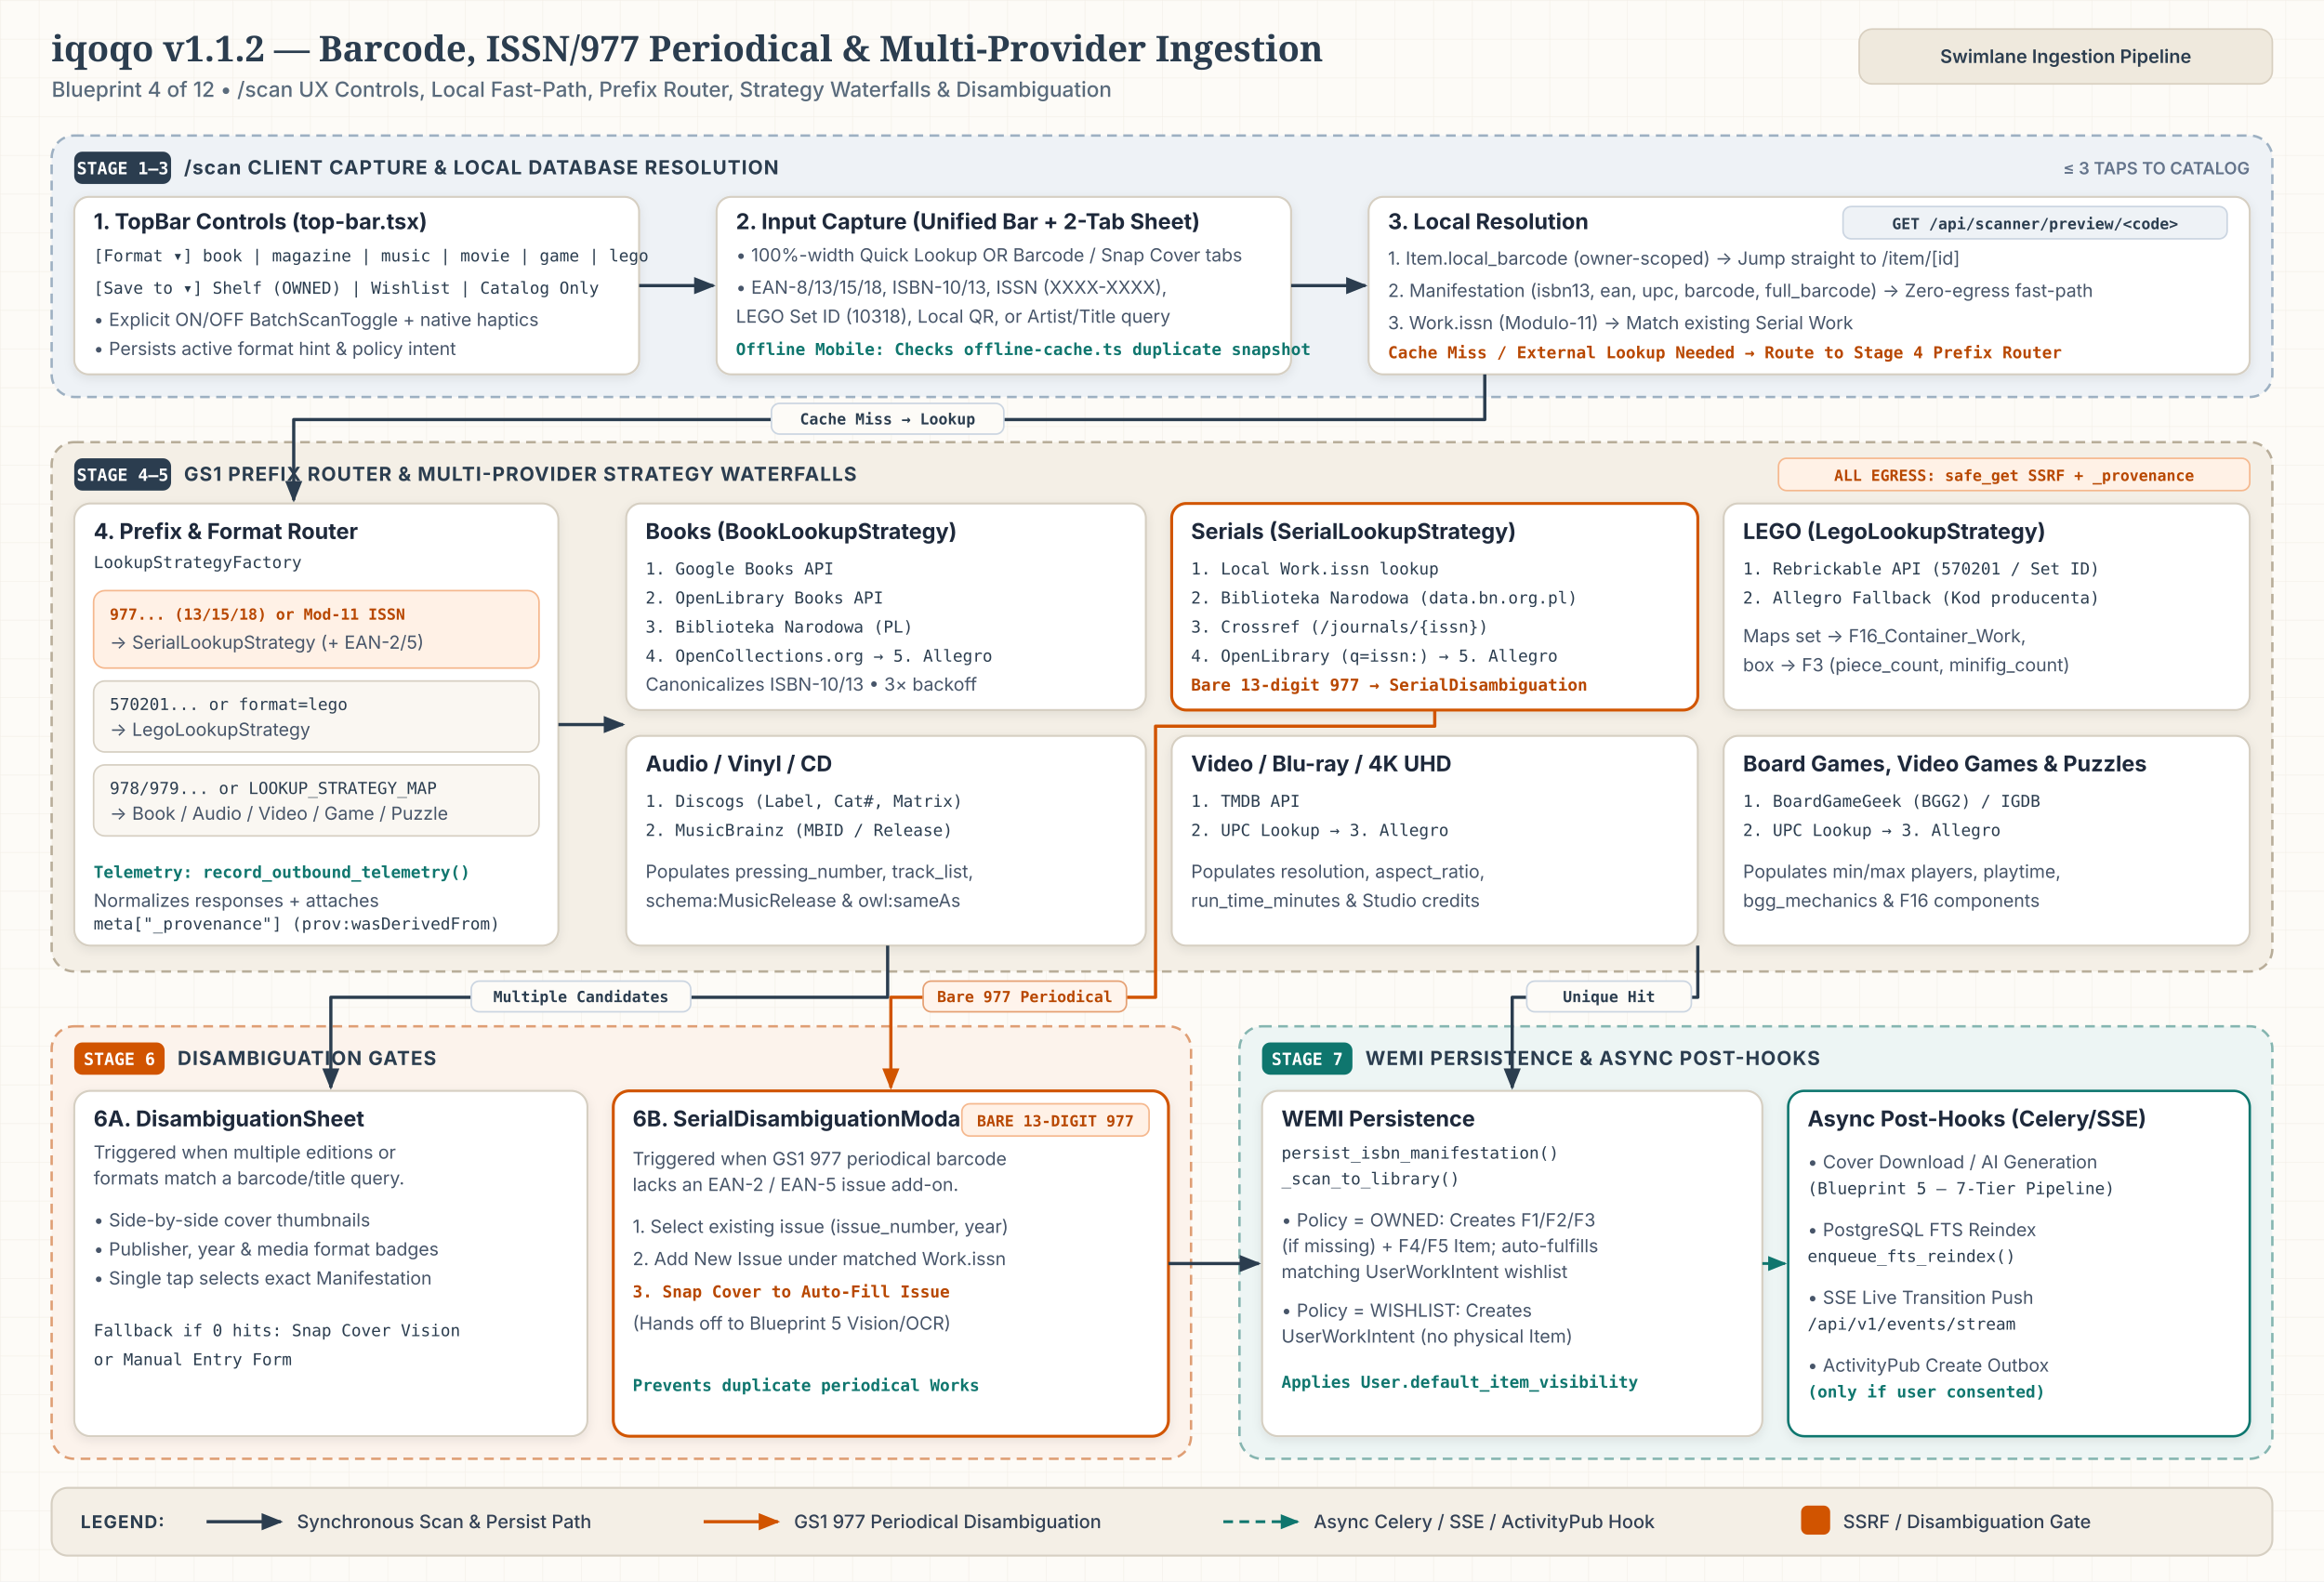
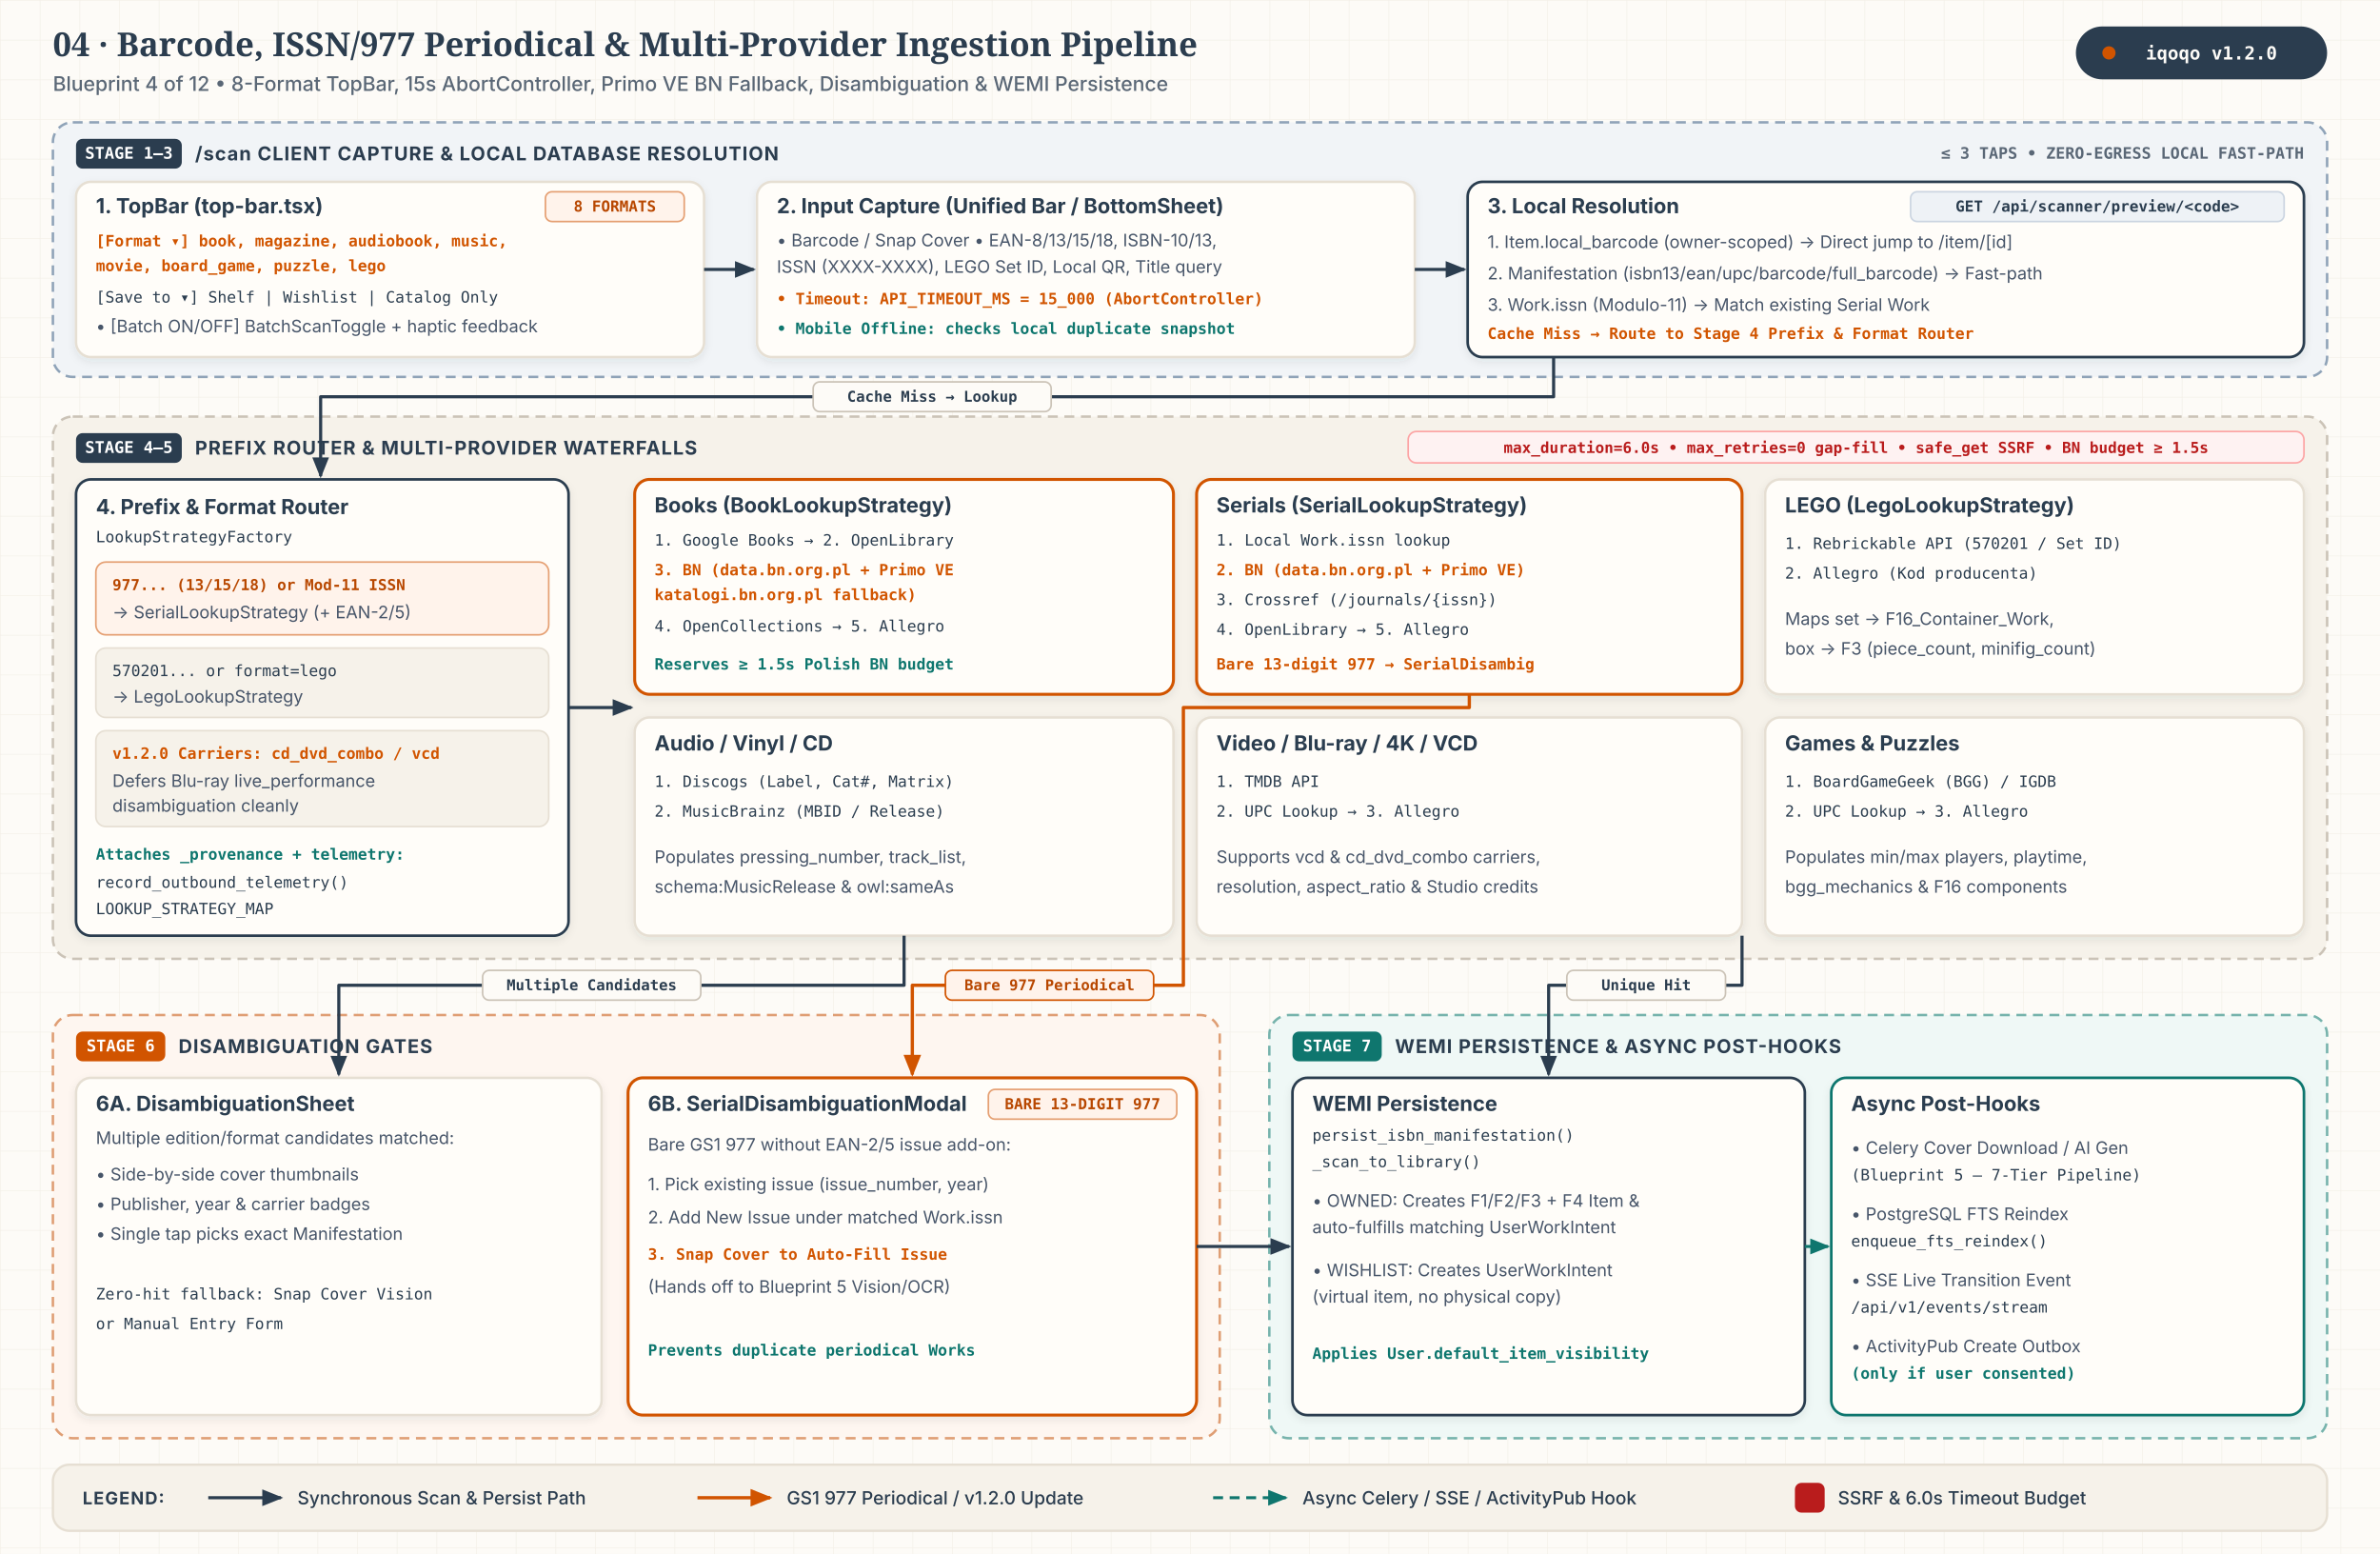
- <svg xmlns="http://www.w3.org/2000/svg" id="svg-bp4" viewBox="0 0 1440 980" width="1440" height="980" role="img" aria-labelledby="bp4-title bp4-desc">
+ <svg xmlns="http://www.w3.org/2000/svg" id="svg-bp4" viewBox="0 0 1440 940" width="1440" height="940" role="img" aria-labelledby="bp4-title bp4-desc">
  <style>
-               .canvas-bg { fill: #FDFBF7; }
-               .title-text { font-family: 'Merriweather', Georgia, serif; font-size: 22px; font-weight: 700; fill: #2B3D4F; }
-               .subtitle-text { font-family: 'Inter', -apple-system, BlinkMacSystemFont, 'Segoe UI', sans-serif; font-size: 13px; font-weight: 500; fill: #5A6B7C; }
-               .header-pill-bg { fill: #EFE9DD; stroke: #D8CFC0; stroke-width: 1; }
-               .header-pill-text { font-family: 'Inter', -apple-system, BlinkMacSystemFont, 'Segoe UI', sans-serif; font-size: 11.5px; font-weight: 600; fill: #2B3D4F; }
- 
-               .lane-box { stroke-width: 1.5; stroke-dasharray: 6 4; }
-               .lane-ui { fill: #EEF2F6; stroke: #9DB0C2; }
-               .lane-route { fill: #F4EFE6; stroke: #B8AD99; }
-               .lane-disambig { fill: #FCF3EC; stroke: #DF9E74; }
-               .lane-persist { fill: #EDF5F4; stroke: #85B5B0; }
- 
-               .badge-indigo { fill: #2B3D4F; }
-               .badge-clay { fill: #D15400; }
-               .badge-teal { fill: #0F766E; }
-               .badge-text { font-family: 'JetBrains Mono', ui-monospace, SFMono-Regular, monospace; font-size: 10.5px; font-weight: 600; fill: #FFFFFF; }
-               .lane-title { font-family: 'Inter', -apple-system, BlinkMacSystemFont, 'Segoe UI', sans-serif; font-size: 12px; font-weight: 700; letter-spacing: 0.05em; fill: #2B3D4F; }
-               .lane-meta { font-family: 'Inter', -apple-system, BlinkMacSystemFont, 'Segoe UI', sans-serif; font-size: 10.5px; font-weight: 600; fill: #64748B; }
- 
-               .card-bg { fill: #FFFFFF; stroke: #D6CFC2; stroke-width: 1.25; }
-               .card-clay { fill: #FFFFFF; stroke: #D15400; stroke-width: 1.8; }
-               .card-teal { fill: #FFFFFF; stroke: #0F766E; stroke-width: 1.5; }
-               .card-sub { fill: #FAF7F2; stroke: #D6CFC2; stroke-width: 1; }
- 
-               .node-title { font-family: 'Inter', -apple-system, BlinkMacSystemFont, 'Segoe UI', sans-serif; font-size: 13.5px; font-weight: 700; fill: #1E293B; }
-               .node-body { font-family: 'Inter', -apple-system, BlinkMacSystemFont, 'Segoe UI', sans-serif; font-size: 11.2px; font-weight: 400; fill: #475569; }
-               .node-mono { font-family: 'JetBrains Mono', ui-monospace, SFMono-Regular, monospace; font-size: 10.2px; font-weight: 500; fill: #2B3D4F; }
-               .node-clay { font-family: 'JetBrains Mono', ui-monospace, SFMono-Regular, monospace; font-size: 10.2px; font-weight: 600; fill: #B84700; }
-               .node-teal { font-family: 'JetBrains Mono', ui-monospace, SFMono-Regular, monospace; font-size: 10.2px; font-weight: 600; fill: #0F766E; }
- 
-               .pill-indigo { fill: #EEF2F6; stroke: #CBD5E1; stroke-width: 1; }
-               .pill-indigo-text { font-family: 'JetBrains Mono', ui-monospace, SFMono-Regular, monospace; font-size: 9.5px; font-weight: 600; fill: #2B3D4F; }
-               .pill-clay { fill: #FFF1E6; stroke: #F5B88E; stroke-width: 1; }
-               .pill-clay-text { font-family: 'JetBrains Mono', ui-monospace, SFMono-Regular, monospace; font-size: 9.5px; font-weight: 600; fill: #B84700; }
-               .pill-teal { fill: #EDF8F6; stroke: #85B5B0; stroke-width: 1; }
-               .pill-teal-text { font-family: 'JetBrains Mono', ui-monospace, SFMono-Regular, monospace; font-size: 9.5px; font-weight: 600; fill: #0F766E; }
- 
-               .edge-main { fill: none; stroke: #2B3D4F; stroke-width: 2; stroke-linejoin: round; }
-               .edge-serial { fill: none; stroke: #D15400; stroke-width: 2; stroke-linejoin: round; }
-               .edge-async { fill: none; stroke: #0F766E; stroke-width: 1.75; stroke-dasharray: 6 4; stroke-linejoin: round; }
-               .mk-main { fill: #2B3D4F; }
-               .mk-serial { fill: #D15400; }
-               .mk-async { fill: #0F766E; }
- 
-               .edge-pill-bg { fill: #FDFBF7; stroke: #CBD5E1; stroke-width: 1; }
-               .edge-pill-text { font-family: 'JetBrains Mono', ui-monospace, SFMono-Regular, monospace; font-size: 9.5px; font-weight: 600; fill: #2B3D4F; }
-               .edge-pill-clay { fill: #FFF4EC; stroke: #E5A073; stroke-width: 1; }
-               .edge-pill-clay-text { font-family: 'JetBrains Mono', ui-monospace, SFMono-Regular, monospace; font-size: 9.5px; font-weight: 600; fill: #B84700; }
- 
-               .legend-bg { fill: #F4EFE6; stroke: #D6CFC2; stroke-width: 1.25; }
-               .legend-heading { font-family: 'Inter', -apple-system, BlinkMacSystemFont, 'Segoe UI', sans-serif; font-size: 11px; font-weight: 700; letter-spacing: 0.06em; fill: #2B3D4F; }
-               .legend-text { font-family: 'Inter', -apple-system, BlinkMacSystemFont, 'Segoe UI', sans-serif; font-size: 11.5px; font-weight: 500; fill: #334155; }
+               .bg { fill: #FDFBF7; }
+               .title { font-family: Georgia, 'Merriweather', serif; font-size: 20px; font-weight: 700; fill: #2B3D4F; }
+               .sub { font-family: system-ui, -apple-system, 'Inter', sans-serif; font-size: 12.2px; font-weight: 500; fill: #5A6776; }
+               .ver-pill { fill: #2B3D4F; }
+               .ver-pill-txt { font-family: ui-monospace, 'JetBrains Mono', Menlo, monospace; font-size: 11px; font-weight: 700; fill: #FDFBF7; }
+               .ver-dot { fill: #D15400; }
+ 
+               .lane { fill: #F6F2EA; stroke: #CBC3B7; stroke-width: 1.5; stroke-dasharray: 6 4; }
+               .lane-indigo { fill: #F1F4F7; stroke: #8FA3B8; stroke-width: 1.5; stroke-dasharray: 6 4; }
+               .lane-clay { fill: #FEF6F0; stroke: #DF9E74; stroke-width: 1.5; stroke-dasharray: 6 4; }
+               .lane-teal { fill: #EFF8F6; stroke: #76B3AC; stroke-width: 1.5; stroke-dasharray: 6 4; }
+               .lane-title { font-family: system-ui, -apple-system, 'Inter', sans-serif; font-size: 11.5px; font-weight: 700; letter-spacing: 0.05em; fill: #2B3D4F; }
+               .lane-meta { font-family: ui-monospace, 'JetBrains Mono', Menlo, monospace; font-size: 9.6px; font-weight: 600; fill: #5A6776; }
+ 
+               .card { fill: #FFFDF9; stroke: #E6DFD3; stroke-width: 1.5; }
+               .card-indigo { fill: #FFFDF9; stroke: #2B3D4F; stroke-width: 1.6; }
+               .card-clay { fill: #FFFDF9; stroke: #D15400; stroke-width: 1.8; }
+               .card-teal { fill: #FFFDF9; stroke: #0F766E; stroke-width: 1.6; }
+               .card-sub { fill: #F6F2EA; stroke: #E6DFD3; stroke-width: 1; }
+ 
+               .b-indigo { fill: #2B3D4F; }
+               .b-clay { fill: #D15400; }
+               .b-teal { fill: #0F766E; }
+               .b-crimson { fill: #B91C1C; }
+               .b-txt { font-family: ui-monospace, 'JetBrains Mono', Menlo, monospace; font-size: 9.8px; font-weight: 700; fill: #FFFFFF; }
+ 
+               .c-title { font-family: system-ui, -apple-system, 'Inter', sans-serif; font-size: 12.6px; font-weight: 700; fill: #2B3D4F; }
+               .c-body { font-family: system-ui, -apple-system, 'Inter', sans-serif; font-size: 10.4px; font-weight: 400; fill: #475569; }
+               .c-mono { font-family: ui-monospace, 'JetBrains Mono', Menlo, monospace; font-size: 9.4px; font-weight: 500; fill: #2B3D4F; }
+               .c-clay { font-family: ui-monospace, 'JetBrains Mono', Menlo, monospace; font-size: 9.4px; font-weight: 700; fill: #D15400; }
+               .c-teal { font-family: ui-monospace, 'JetBrains Mono', Menlo, monospace; font-size: 9.4px; font-weight: 600; fill: #0F766E; }
+               .c-crimson { font-family: ui-monospace, 'JetBrains Mono', Menlo, monospace; font-size: 9.4px; font-weight: 600; fill: #B91C1C; }
+ 
+               .pill { fill: #EEF2F6; stroke: #CBD5E1; stroke-width: 1; }
+               .pill-txt { font-family: ui-monospace, 'JetBrains Mono', Menlo, monospace; font-size: 9.2px; font-weight: 600; fill: #2B3D4F; }
+               .pill-clay { fill: #FFF3EB; stroke: #E5A073; stroke-width: 1; }
+               .pill-clay-txt { font-family: ui-monospace, 'JetBrains Mono', Menlo, monospace; font-size: 9.2px; font-weight: 700; fill: #B84700; }
+               .pill-crimson { fill: #FEF2F2; stroke: #FCA5A5; stroke-width: 1; }
+               .pill-crimson-txt { font-family: ui-monospace, 'JetBrains Mono', Menlo, monospace; font-size: 9.2px; font-weight: 700; fill: #B91C1C; }
+ 
+               .edge-p { fill: none; stroke: #2B3D4F; stroke-width: 1.9; stroke-linejoin: round; }
+               .edge-c { fill: none; stroke: #D15400; stroke-width: 2; stroke-linejoin: round; }
+               .edge-t { fill: none; stroke: #0F766E; stroke-width: 1.8; stroke-dasharray: 6 4; stroke-linejoin: round; }
+               .mk-p { fill: #2B3D4F; }
+               .mk-c { fill: #D15400; }
+               .mk-t { fill: #0F766E; }
+ 
+               .ep { fill: #FDFBF7; stroke: #CBC3B7; stroke-width: 1; }
+               .ep-txt { font-family: ui-monospace, 'JetBrains Mono', Menlo, monospace; font-size: 9px; font-weight: 600; fill: #2B3D4F; }
+               .ep-c { fill: #FFF3EB; stroke: #D15400; stroke-width: 1; }
+               .ep-c-txt { font-family: ui-monospace, 'JetBrains Mono', Menlo, monospace; font-size: 9px; font-weight: 700; fill: #B84700; }
+ 
+               .legend-bg { fill: #F6F2EA; stroke: #E6DFD3; stroke-width: 1.4; }
+               .legend-h { font-family: system-ui, -apple-system, 'Inter', sans-serif; font-size: 10.5px; font-weight: 700; letter-spacing: 0.06em; fill: #2B3D4F; }
+               .legend-t { font-family: system-ui, -apple-system, 'Inter', sans-serif; font-size: 11px; font-weight: 500; fill: #2B3D4F; }
            </style>
  <defs>
    <pattern id="b4-grid" width="24" height="24" patternUnits="userSpaceOnUse">
-       <path d="M 24 0 L 0 0 0 24" fill="none" stroke="#E4DCCE" stroke-width="0.6" opacity="0.45" />
+       <path d="M 24 0 L 0 0 0 24" fill="none" stroke="#E6DFD3" stroke-width="0.6" opacity="0.5" />
    </pattern>
-     <filter id="b4-shadow" x="-6%" y="-6%" width="112%" height="118%">
-       <feDropShadow dx="0" dy="2" stdDeviation="3" flood-color="#0F172A" flood-opacity="0.08" />
+     <filter id="b4-sh" x="-6%" y="-6%" width="112%" height="118%">
+       <feDropShadow dx="0" dy="2" stdDeviation="2.5" flood-color="#2B3D4F" flood-opacity="0.08" />
    </filter>
-     <marker id="b4-mk-main" viewBox="0 0 10 10" refX="8.5" refY="5" markerWidth="7" markerHeight="7" orient="auto-start-reverse">
-       <path d="M 0 1.2 L 9.5 5 L 0 8.8 z" class="mk-main" />
+     <marker id="b4-mk-p" viewBox="0 0 10 10" refX="8.5" refY="5" markerWidth="7" markerHeight="7" orient="auto-start-reverse">
+       <path d="M 0 1.2 L 9.5 5 L 0 8.8 z" class="mk-p" />
    </marker>
-     <marker id="b4-mk-serial" viewBox="0 0 10 10" refX="8.5" refY="5" markerWidth="7" markerHeight="7" orient="auto-start-reverse">
-       <path d="M 0 1.2 L 9.5 5 L 0 8.8 z" class="mk-serial" />
+     <marker id="b4-mk-c" viewBox="0 0 10 10" refX="8.5" refY="5" markerWidth="7" markerHeight="7" orient="auto-start-reverse">
+       <path d="M 0 1.2 L 9.5 5 L 0 8.8 z" class="mk-c" />
    </marker>
-     <marker id="b4-mk-async" viewBox="0 0 10 10" refX="8.5" refY="5" markerWidth="7" markerHeight="7" orient="auto-start-reverse">
-       <path d="M 0 1.2 L 9.5 5 L 0 8.8 z" class="mk-async" />
+     <marker id="b4-mk-t" viewBox="0 0 10 10" refX="8.5" refY="5" markerWidth="7" markerHeight="7" orient="auto-start-reverse">
+       <path d="M 0 1.2 L 9.5 5 L 0 8.8 z" class="mk-t" />
    </marker>
  </defs>
-   <rect x="0" y="0" width="1440" height="980" class="canvas-bg" />
-   <rect x="0" y="0" width="1440" height="980" fill="url(#b4-grid)" />
-   <text x="32" y="38" class="title-text">iqoqo v1.1.2 — Barcode, ISSN/977 Periodical &amp; Multi-Provider Ingestion</text>
-   <text x="32" y="60" class="subtitle-text">Blueprint 4 of 12  •  /scan UX Controls, Local Fast-Path, Prefix Router, Strategy Waterfalls &amp; Disambiguation</text>
-   <rect x="1152" y="18" width="256" height="34" rx="8" class="header-pill-bg" />
-   <text x="1280" y="39" text-anchor="middle" class="header-pill-text">Swimlane Ingestion Pipeline</text>
-   <rect x="32" y="84" width="1376" height="162" rx="14" class="lane-box lane-ui" />
-   <rect x="46" y="94" width="60" height="20" rx="5" class="badge-indigo" />
-   <text x="76" y="108" text-anchor="middle" class="badge-text">STAGE 1–3</text>
-   <text x="114" y="108" class="lane-title">/scan CLIENT CAPTURE &amp; LOCAL DATABASE RESOLUTION</text>
-   <text x="1394" y="108" text-anchor="end" class="lane-meta">≤ 3 TAPS TO CATALOG</text>
-   <rect x="46" y="122" width="350" height="110" rx="9" class="card-bg" filter="url(#b4-shadow)" />
-   <text x="58" y="142" class="node-title">1. TopBar Controls (top-bar.tsx)</text>
-   <text x="58" y="162" class="node-mono">[Format ▾] book | magazine | music | movie | game | lego</text>
-   <text x="58" y="182" class="node-mono">[Save to ▾] Shelf (OWNED) | Wishlist | Catalog Only</text>
-   <text x="58" y="202" class="node-body">• Explicit ON/OFF BatchScanToggle + native haptics</text>
-   <text x="58" y="220" class="node-body">• Persists active format hint &amp; policy intent</text>
-   <rect x="444" y="122" width="356" height="110" rx="9" class="card-bg" filter="url(#b4-shadow)" />
-   <text x="456" y="142" class="node-title">2. Input Capture (Unified Bar + 2-Tab Sheet)</text>
-   <text x="456" y="162" class="node-body">• 100%-width Quick Lookup OR Barcode / Snap Cover tabs</text>
-   <text x="456" y="182" class="node-body">• EAN-8/13/15/18, ISBN-10/13, ISSN (XXXX-XXXX),</text>
-   <text x="456" y="200" class="node-body">  LEGO Set ID (10318), Local QR, or Artist/Title query</text>
-   <text x="456" y="220" class="node-teal">Offline Mobile: Checks offline-cache.ts duplicate snapshot</text>
-   <rect x="848" y="122" width="546" height="110" rx="9" class="card-bg" filter="url(#b4-shadow)" />
-   <text x="860" y="142" class="node-title">3. Local Resolution</text>
-   <rect x="1142" y="128" width="238" height="20" rx="5" class="pill-indigo" />
-   <text x="1261" y="142" text-anchor="middle" class="pill-indigo-text">GET /api/scanner/preview/&lt;code&gt;</text>
-   <text x="860" y="164" class="node-body">1. Item.local_barcode (owner-scoped) → Jump straight to /item/[id]</text>
-   <text x="860" y="184" class="node-body">2. Manifestation (isbn13, ean, upc, barcode, full_barcode) → Zero-egress fast-path</text>
-   <text x="860" y="204" class="node-body">3. Work.issn (Modulo-11) → Match existing Serial Work</text>
-   <text x="860" y="222" class="node-clay">Cache Miss / External Lookup Needed → Route to Stage 4 Prefix Router</text>
-   <path d="M 396 177 L 442 177" class="edge-main" marker-end="url(#b4-mk-main)" />
-   <path d="M 800 177 L 846 177" class="edge-main" marker-end="url(#b4-mk-main)" />
-   <rect x="32" y="274" width="1376" height="328" rx="14" class="lane-box lane-route" />
-   <rect x="46" y="284" width="60" height="20" rx="5" class="badge-indigo" />
-   <text x="76" y="298" text-anchor="middle" class="badge-text">STAGE 4–5</text>
-   <text x="114" y="298" class="lane-title">GS1 PREFIX ROUTER &amp; MULTI-PROVIDER STRATEGY WATERFALLS</text>
-   <rect x="1102" y="284" width="292" height="20" rx="5" class="pill-clay" />
-   <text x="1248" y="298" text-anchor="middle" class="pill-clay-text">ALL EGRESS: safe_get SSRF + _provenance</text>
-   <path d="M 920 232 L 920 260 L 182 260 L 182 310" class="edge-main" marker-end="url(#b4-mk-main)" />
-   <rect x="478" y="250" width="144" height="19" rx="5" class="edge-pill-bg" />
-   <text x="550" y="263" text-anchor="middle" class="edge-pill-text">Cache Miss → Lookup</text>
-   <rect x="46" y="312" width="300" height="274" rx="10" class="card-bg" filter="url(#b4-shadow)" />
-   <text x="58" y="334" class="node-title">4. Prefix &amp; Format Router</text>
-   <text x="58" y="352" class="node-mono">LookupStrategyFactory</text>
-   <rect x="58" y="366" width="276" height="48" rx="7" class="pill-clay" />
-   <text x="68" y="384" class="pill-clay-text">977... (13/15/18) or Mod-11 ISSN</text>
-   <text x="68" y="402" class="node-body">→ SerialLookupStrategy (+ EAN-2/5)</text>
-   <rect x="58" y="422" width="276" height="44" rx="7" class="card-sub" />
-   <text x="68" y="440" class="node-mono">570201... or format=lego</text>
-   <text x="68" y="456" class="node-body">→ LegoLookupStrategy</text>
-   <rect x="58" y="474" width="276" height="44" rx="7" class="card-sub" />
-   <text x="68" y="492" class="node-mono">978/979... or LOOKUP_STRATEGY_MAP</text>
-   <text x="68" y="508" class="node-body">→ Book / Audio / Video / Game / Puzzle</text>
-   <text x="58" y="544" class="node-teal">Telemetry: record_outbound_telemetry()</text>
-   <text x="58" y="562" class="node-body">Normalizes responses + attaches</text>
-   <text x="58" y="576" class="node-mono">meta["_provenance"] (prov:wasDerivedFrom)</text>
-   <path d="M 346 449 L 386 449" class="edge-main" marker-end="url(#b4-mk-main)" />
-   <rect x="388" y="312" width="322" height="128" rx="9" class="card-bg" filter="url(#b4-shadow)" />
-   <text x="400" y="334" class="node-title">Books (BookLookupStrategy)</text>
-   <text x="400" y="356" class="node-mono">1. Google Books API</text>
-   <text x="400" y="374" class="node-mono">2. OpenLibrary Books API</text>
-   <text x="400" y="392" class="node-mono">3. Biblioteka Narodowa (PL)</text>
-   <text x="400" y="410" class="node-mono">4. OpenCollections.org → 5. Allegro</text>
-   <text x="400" y="428" class="node-body">Canonicalizes ISBN-10/13 • 3× backoff</text>
-   <rect x="726" y="312" width="326" height="128" rx="9" class="card-clay" filter="url(#b4-shadow)" />
-   <text x="738" y="334" class="node-title">Serials (SerialLookupStrategy)</text>
-   <text x="738" y="356" class="node-mono">1. Local Work.issn lookup</text>
-   <text x="738" y="374" class="node-mono">2. Biblioteka Narodowa (data.bn.org.pl)</text>
-   <text x="738" y="392" class="node-mono">3. Crossref (/journals/{issn})</text>
-   <text x="738" y="410" class="node-mono">4. OpenLibrary (q=issn:) → 5. Allegro</text>
-   <text x="738" y="428" class="node-clay">Bare 13-digit 977 → SerialDisambiguation</text>
-   <rect x="1068" y="312" width="326" height="128" rx="9" class="card-bg" filter="url(#b4-shadow)" />
-   <text x="1080" y="334" class="node-title">LEGO (LegoLookupStrategy)</text>
-   <text x="1080" y="356" class="node-mono">1. Rebrickable API (570201 / Set ID)</text>
-   <text x="1080" y="374" class="node-mono">2. Allegro Fallback (Kod producenta)</text>
-   <text x="1080" y="398" class="node-body">Maps set → F16_Container_Work,</text>
-   <text x="1080" y="416" class="node-body">box → F3 (piece_count, minifig_count)</text>
-   <rect x="388" y="456" width="322" height="130" rx="9" class="card-bg" filter="url(#b4-shadow)" />
-   <text x="400" y="478" class="node-title">Audio / Vinyl / CD</text>
-   <text x="400" y="500" class="node-mono">1. Discogs (Label, Cat#, Matrix)</text>
-   <text x="400" y="518" class="node-mono">2. MusicBrainz (MBID / Release)</text>
-   <text x="400" y="544" class="node-body">Populates pressing_number, track_list,</text>
-   <text x="400" y="562" class="node-body">schema:MusicRelease &amp; owl:sameAs</text>
-   <rect x="726" y="456" width="326" height="130" rx="9" class="card-bg" filter="url(#b4-shadow)" />
-   <text x="738" y="478" class="node-title">Video / Blu-ray / 4K UHD</text>
-   <text x="738" y="500" class="node-mono">1. TMDB API</text>
-   <text x="738" y="518" class="node-mono">2. UPC Lookup → 3. Allegro</text>
-   <text x="738" y="544" class="node-body">Populates resolution, aspect_ratio,</text>
-   <text x="738" y="562" class="node-body">run_time_minutes &amp; Studio credits</text>
-   <rect x="1068" y="456" width="326" height="130" rx="9" class="card-bg" filter="url(#b4-shadow)" />
-   <text x="1080" y="478" class="node-title">Board Games, Video Games &amp; Puzzles</text>
-   <text x="1080" y="500" class="node-mono">1. BoardGameGeek (BGG2) / IGDB</text>
-   <text x="1080" y="518" class="node-mono">2. UPC Lookup → 3. Allegro</text>
-   <text x="1080" y="544" class="node-body">Populates min/max players, playtime,</text>
-   <text x="1080" y="562" class="node-body">bgg_mechanics &amp; F16 components</text>
-   <rect x="32" y="636" width="706" height="268" rx="14" class="lane-box lane-disambig" />
-   <rect x="46" y="646" width="56" height="20" rx="5" class="badge-clay" />
-   <text x="74" y="660" text-anchor="middle" class="badge-text">STAGE 6</text>
-   <text x="110" y="660" class="lane-title">DISAMBIGUATION GATES</text>
-   <rect x="46" y="676" width="318" height="214" rx="10" class="card-bg" filter="url(#b4-shadow)" />
-   <text x="58" y="698" class="node-title">6A. DisambiguationSheet</text>
-   <text x="58" y="718" class="node-body">Triggered when multiple editions or</text>
-   <text x="58" y="734" class="node-body">formats match a barcode/title query.</text>
-   <text x="58" y="760" class="node-body">• Side-by-side cover thumbnails</text>
-   <text x="58" y="778" class="node-body">• Publisher, year &amp; media format badges</text>
-   <text x="58" y="796" class="node-body">• Single tap selects exact Manifestation</text>
-   <text x="58" y="828" class="node-mono">Fallback if 0 hits: Snap Cover Vision</text>
-   <text x="58" y="846" class="node-mono">or Manual Entry Form</text>
-   <rect x="380" y="676" width="344" height="214" rx="10" class="card-clay" filter="url(#b4-shadow)" />
-   <text x="392" y="698" class="node-title">6B. SerialDisambiguationModal</text>
-   <rect x="596" y="684" width="116" height="20" rx="5" class="pill-clay" />
-   <text x="654" y="698" text-anchor="middle" class="pill-clay-text">BARE 13-DIGIT 977</text>
-   <text x="392" y="722" class="node-body">Triggered when GS1 977 periodical barcode</text>
-   <text x="392" y="738" class="node-body">lacks an EAN-2 / EAN-5 issue add-on.</text>
-   <text x="392" y="764" class="node-body">1. Select existing issue (issue_number, year)</text>
-   <text x="392" y="784" class="node-body">2. Add New Issue under matched Work.issn</text>
-   <text x="392" y="804" class="node-clay">3. Snap Cover to Auto-Fill Issue</text>
-   <text x="392" y="824" class="node-body">   (Hands off to Blueprint 5 Vision/OCR)</text>
-   <text x="392" y="862" class="node-teal">Prevents duplicate periodical Works</text>
-   <rect x="768" y="636" width="640" height="268" rx="14" class="lane-box lane-persist" />
-   <rect x="782" y="646" width="56" height="20" rx="5" class="badge-teal" />
-   <text x="810" y="660" text-anchor="middle" class="badge-text">STAGE 7</text>
-   <text x="846" y="660" class="lane-title">WEMI PERSISTENCE &amp; ASYNC POST-HOOKS</text>
-   <rect x="782" y="676" width="310" height="214" rx="10" class="card-bg" filter="url(#b4-shadow)" />
-   <text x="794" y="698" class="node-title">WEMI Persistence</text>
-   <text x="794" y="718" class="node-mono">persist_isbn_manifestation()</text>
-   <text x="794" y="734" class="node-mono">_scan_to_library()</text>
-   <text x="794" y="760" class="node-body">• Policy = OWNED: Creates F1/F2/F3</text>
-   <text x="794" y="776" class="node-body">  (if missing) + F4/F5 Item; auto-fulfills</text>
-   <text x="794" y="792" class="node-body">  matching UserWorkIntent wishlist</text>
-   <text x="794" y="816" class="node-body">• Policy = WISHLIST: Creates</text>
-   <text x="794" y="832" class="node-body">  UserWorkIntent (no physical Item)</text>
-   <text x="794" y="860" class="node-teal">Applies User.default_item_visibility</text>
-   <rect x="1108" y="676" width="286" height="214" rx="10" class="card-teal" filter="url(#b4-shadow)" />
-   <text x="1120" y="698" class="node-title">Async Post-Hooks (Celery/SSE)</text>
-   <text x="1120" y="724" class="node-body">• Cover Download / AI Generation</text>
-   <text x="1120" y="740" class="node-mono">  (Blueprint 5 — 7-Tier Pipeline)</text>
-   <text x="1120" y="766" class="node-body">• PostgreSQL FTS Reindex</text>
-   <text x="1120" y="782" class="node-mono">  enqueue_fts_reindex()</text>
-   <text x="1120" y="808" class="node-body">• SSE Live Transition Push</text>
-   <text x="1120" y="824" class="node-mono">  /api/v1/events/stream</text>
-   <text x="1120" y="850" class="node-body">• ActivityPub Create Outbox</text>
-   <text x="1120" y="866" class="node-teal">  (only if user consented)</text>
-   <path d="M 550 586 L 550 618 L 205 618 L 205 674" class="edge-main" marker-end="url(#b4-mk-main)" />
-   <rect x="292" y="608" width="136" height="19" rx="5" class="edge-pill-bg" />
-   <text x="360" y="621" text-anchor="middle" class="edge-pill-text">Multiple Candidates</text>
-   <path d="M 889 440 L 889 450 L 716 450 L 716 618 L 552 618 L 552 674" class="edge-serial" marker-end="url(#b4-mk-serial)" />
-   <rect x="572" y="608" width="126" height="19" rx="5" class="edge-pill-clay" />
-   <text x="635" y="621" text-anchor="middle" class="edge-pill-clay-text">Bare 977 Periodical</text>
-   <path d="M 1052 586 L 1052 618 L 937 618 L 937 674" class="edge-main" marker-end="url(#b4-mk-main)" />
-   <rect x="946" y="608" width="102" height="19" rx="5" class="edge-pill-bg" />
-   <text x="997" y="621" text-anchor="middle" class="edge-pill-text">Unique Hit</text>
-   <path d="M 724 783 L 780 783" class="edge-main" marker-end="url(#b4-mk-main)" />
-   <path d="M 1092 783 L 1106 783" class="edge-async" marker-end="url(#b4-mk-async)" />
-   <rect x="32" y="922" width="1376" height="42" rx="10" class="legend-bg" />
-   <text x="50" y="947" class="legend-heading">LEGEND:</text>
-   <line x1="128" y1="943" x2="174" y2="943" class="edge-main" marker-end="url(#b4-mk-main)" />
-   <text x="184" y="947" class="legend-text">Synchronous Scan &amp; Persist Path</text>
-   <line x1="436" y1="943" x2="482" y2="943" class="edge-serial" marker-end="url(#b4-mk-serial)" />
-   <text x="492" y="947" class="legend-text">GS1 977 Periodical Disambiguation</text>
-   <line x1="758" y1="943" x2="804" y2="943" class="edge-async" marker-end="url(#b4-mk-async)" />
-   <text x="814" y="947" class="legend-text">Async Celery / SSE / ActivityPub Hook</text>
-   <rect x="1116" y="933" width="18" height="18" rx="4" class="badge-clay" />
-   <text x="1142" y="947" class="legend-text">SSRF / Disambiguation Gate</text>
+   <rect x="0" y="0" width="1440" height="940" class="bg" />
+   <rect x="0" y="0" width="1440" height="940" fill="url(#b4-grid)" />
+   <text x="32" y="34" class="title">04 · Barcode, ISSN/977 Periodical &amp; Multi-Provider Ingestion Pipeline</text>
+   <text x="32" y="55" class="sub">Blueprint 4 of 12  •  8-Format TopBar, 15s AbortController, Primo VE BN Fallback, Disambiguation &amp; WEMI Persistence</text>
+   <rect x="1256" y="16" width="152" height="32" rx="16" class="ver-pill" />
+   <circle cx="1276" cy="32" r="4" class="ver-dot" />
+   <text x="1338" y="36" text-anchor="middle" class="ver-pill-txt">iqoqo v1.2.0</text>
+   <rect x="32" y="74" width="1376" height="154" rx="12" class="lane-indigo" />
+   <rect x="46" y="84" width="64" height="18" rx="4" class="b-indigo" />
+   <text x="78" y="96" text-anchor="middle" class="b-txt">STAGE 1–3</text>
+   <text x="118" y="97" class="lane-title">/scan CLIENT CAPTURE &amp; LOCAL DATABASE RESOLUTION</text>
+   <text x="1394" y="96" text-anchor="end" class="lane-meta">≤ 3 TAPS • ZERO-EGRESS LOCAL FAST-PATH</text>
+   <g filter="url(#b4-sh)">
+     <rect x="46" y="110" width="380" height="106" rx="9" class="card" />
+     <text x="58" y="129" class="c-title">1. TopBar (top-bar.tsx)</text>
+     <rect x="330" y="116" width="84" height="18" rx="4" class="pill-clay" />
+     <text x="372" y="128" text-anchor="middle" class="pill-clay-txt">8 FORMATS</text>
+     <text x="58" y="149" class="c-clay">[Format ▾] book, magazine, audiobook, music,</text>
+     <text x="58" y="164" class="c-clay">           movie, board_game, puzzle, lego</text>
+     <text x="58" y="183" class="c-mono">[Save to ▾] Shelf | Wishlist | Catalog Only</text>
+     <text x="58" y="201" class="c-body">• [Batch ON/OFF] BatchScanToggle + haptic feedback</text>
+   </g>
+   <g filter="url(#b4-sh)">
+     <rect x="458" y="110" width="398" height="106" rx="9" class="card" />
+     <text x="470" y="129" class="c-title">2. Input Capture (Unified Bar / BottomSheet)</text>
+     <text x="470" y="149" class="c-body">• Barcode / Snap Cover • EAN-8/13/15/18, ISBN-10/13,</text>
+     <text x="470" y="165" class="c-body">  ISSN (XXXX-XXXX), LEGO Set ID, Local QR, Title query</text>
+     <text x="470" y="184" class="c-clay">• Timeout: API_TIMEOUT_MS = 15_000 (AbortController)</text>
+     <text x="470" y="202" class="c-teal">• Mobile Offline: checks local duplicate snapshot</text>
+   </g>
+   <g filter="url(#b4-sh)">
+     <rect x="888" y="110" width="506" height="106" rx="9" class="card-indigo" />
+     <text x="900" y="129" class="c-title">3. Local Resolution</text>
+     <rect x="1156" y="116" width="226" height="18" rx="4" class="pill" />
+     <text x="1269" y="128" text-anchor="middle" class="pill-txt">GET /api/scanner/preview/&lt;code&gt;</text>
+     <text x="900" y="150" class="c-body">1. Item.local_barcode (owner-scoped) → Direct jump to /item/[id]</text>
+     <text x="900" y="169" class="c-body">2. Manifestation (isbn13/ean/upc/barcode/full_barcode) → Fast-path</text>
+     <text x="900" y="188" class="c-body">3. Work.issn (Modulo-11) → Match existing Serial Work</text>
+     <text x="900" y="205" class="c-clay">Cache Miss → Route to Stage 4 Prefix &amp; Format Router</text>
+   </g>
+   <path d="M 426 163 L 456 163" class="edge-p" marker-end="url(#b4-mk-p)" />
+   <path d="M 856 163 L 886 163" class="edge-p" marker-end="url(#b4-mk-p)" />
+   <rect x="32" y="252" width="1376" height="328" rx="12" class="lane" />
+   <rect x="46" y="262" width="64" height="18" rx="4" class="b-indigo" />
+   <text x="78" y="274" text-anchor="middle" class="b-txt">STAGE 4–5</text>
+   <text x="118" y="275" class="lane-title">PREFIX ROUTER &amp; MULTI-PROVIDER WATERFALLS</text>
+   <rect x="852" y="261" width="542" height="19" rx="5" class="pill-crimson" />
+   <text x="1123" y="274" text-anchor="middle" class="pill-crimson-txt">max_duration=6.0s • max_retries=0 gap-fill • safe_get SSRF • BN budget ≥ 1.5s</text>
+   <path d="M 940 216 L 940 240 L 194 240 L 194 288" class="edge-p" marker-end="url(#b4-mk-p)" />
+   <rect x="492" y="231" width="144" height="18" rx="4" class="ep" />
+   <text x="564" y="243" text-anchor="middle" class="ep-txt">Cache Miss → Lookup</text>
+   <g filter="url(#b4-sh)">
+     <rect x="46" y="290" width="298" height="276" rx="9" class="card-indigo" />
+     <text x="58" y="311" class="c-title">4. Prefix &amp; Format Router</text>
+     <text x="58" y="328" class="c-mono">LookupStrategyFactory</text>
+     <rect x="58" y="340" width="274" height="44" rx="6" class="pill-clay" />
+     <text x="68" y="357" class="pill-clay-txt">977... (13/15/18) or Mod-11 ISSN</text>
+     <text x="68" y="374" class="c-body">→ SerialLookupStrategy (+ EAN-2/5)</text>
+     <rect x="58" y="392" width="274" height="42" rx="6" class="card-sub" />
+     <text x="68" y="409" class="c-mono">570201... or format=lego</text>
+     <text x="68" y="425" class="c-body">→ LegoLookupStrategy</text>
+     <rect x="58" y="442" width="274" height="58" rx="6" class="card-sub" />
+     <text x="68" y="459" class="c-clay">v1.2.0 Carriers: cd_dvd_combo / vcd</text>
+     <text x="68" y="476" class="c-body">Defers Blu-ray live_performance</text>
+     <text x="68" y="491" class="c-body">disambiguation cleanly</text>
+     <text x="58" y="520" class="c-teal">Attaches _provenance + telemetry:</text>
+     <text x="58" y="537" class="c-mono">record_outbound_telemetry()</text>
+     <text x="58" y="553" class="c-mono">LOOKUP_STRATEGY_MAP</text>
+   </g>
+   <path d="M 344 428 L 382 428" class="edge-p" marker-end="url(#b4-mk-p)" />
+   <g filter="url(#b4-sh)">
+     <rect x="384" y="290" width="326" height="130" rx="9" class="card-clay" />
+     <text x="396" y="310" class="c-title">Books (BookLookupStrategy)</text>
+     <text x="396" y="330" class="c-mono">1. Google Books → 2. OpenLibrary</text>
+     <text x="396" y="348" class="c-clay">3. BN (data.bn.org.pl + Primo VE</text>
+     <text x="396" y="363" class="c-clay">   katalogi.bn.org.pl fallback)</text>
+     <text x="396" y="382" class="c-mono">4. OpenCollections → 5. Allegro</text>
+     <text x="396" y="405" class="c-teal">Reserves ≥ 1.5s Polish BN budget</text>
+     <rect x="724" y="290" width="330" height="130" rx="9" class="card-clay" />
+     <text x="736" y="310" class="c-title">Serials (SerialLookupStrategy)</text>
+     <text x="736" y="330" class="c-mono">1. Local Work.issn lookup</text>
+     <text x="736" y="348" class="c-clay">2. BN (data.bn.org.pl + Primo VE)</text>
+     <text x="736" y="366" class="c-mono">3. Crossref (/journals/{issn})</text>
+     <text x="736" y="384" class="c-mono">4. OpenLibrary → 5. Allegro</text>
+     <text x="736" y="405" class="c-clay">Bare 13-digit 977 → SerialDisambig</text>
+     <rect x="1068" y="290" width="326" height="130" rx="9" class="card" />
+     <text x="1080" y="310" class="c-title">LEGO (LegoLookupStrategy)</text>
+     <text x="1080" y="332" class="c-mono">1. Rebrickable API (570201 / Set ID)</text>
+     <text x="1080" y="350" class="c-mono">2. Allegro (Kod producenta)</text>
+     <text x="1080" y="378" class="c-body">Maps set → F16_Container_Work,</text>
+     <text x="1080" y="396" class="c-body">box → F3 (piece_count, minifig_count)</text>
+     <rect x="384" y="434" width="326" height="132" rx="9" class="card" />
+     <text x="396" y="454" class="c-title">Audio / Vinyl / CD</text>
+     <text x="396" y="476" class="c-mono">1. Discogs (Label, Cat#, Matrix)</text>
+     <text x="396" y="494" class="c-mono">2. MusicBrainz (MBID / Release)</text>
+     <text x="396" y="522" class="c-body">Populates pressing_number, track_list,</text>
+     <text x="396" y="540" class="c-body">schema:MusicRelease &amp; owl:sameAs</text>
+     <rect x="724" y="434" width="330" height="132" rx="9" class="card" />
+     <text x="736" y="454" class="c-title">Video / Blu-ray / 4K / VCD</text>
+     <text x="736" y="476" class="c-mono">1. TMDB API</text>
+     <text x="736" y="494" class="c-mono">2. UPC Lookup → 3. Allegro</text>
+     <text x="736" y="522" class="c-body">Supports vcd &amp; cd_dvd_combo carriers,</text>
+     <text x="736" y="540" class="c-body">resolution, aspect_ratio &amp; Studio credits</text>
+     <rect x="1068" y="434" width="326" height="132" rx="9" class="card" />
+     <text x="1080" y="454" class="c-title">Games &amp; Puzzles</text>
+     <text x="1080" y="476" class="c-mono">1. BoardGameGeek (BGG) / IGDB</text>
+     <text x="1080" y="494" class="c-mono">2. UPC Lookup → 3. Allegro</text>
+     <text x="1080" y="522" class="c-body">Populates min/max players, playtime,</text>
+     <text x="1080" y="540" class="c-body">bgg_mechanics &amp; F16 components</text>
+   </g>
+   <rect x="32" y="614" width="706" height="256" rx="12" class="lane-clay" />
+   <rect x="46" y="624" width="54" height="18" rx="4" class="b-clay" />
+   <text x="73" y="636" text-anchor="middle" class="b-txt">STAGE 6</text>
+   <text x="108" y="637" class="lane-title">DISAMBIGUATION GATES</text>
+   <g filter="url(#b4-sh)">
+     <rect x="46" y="652" width="318" height="204" rx="9" class="card" />
+     <text x="58" y="672" class="c-title">6A. DisambiguationSheet</text>
+     <text x="58" y="692" class="c-body">Multiple edition/format candidates matched:</text>
+     <text x="58" y="714" class="c-body">• Side-by-side cover thumbnails</text>
+     <text x="58" y="732" class="c-body">• Publisher, year &amp; carrier badges</text>
+     <text x="58" y="750" class="c-body">• Single tap picks exact Manifestation</text>
+     <text x="58" y="786" class="c-mono">Zero-hit fallback: Snap Cover Vision</text>
+     <text x="58" y="804" class="c-mono">or Manual Entry Form</text>
+     <rect x="380" y="652" width="344" height="204" rx="9" class="card-clay" />
+     <text x="392" y="672" class="c-title">6B. SerialDisambiguationModal</text>
+     <rect x="598" y="659" width="114" height="18" rx="4" class="pill-clay" />
+     <text x="655" y="671" text-anchor="middle" class="pill-clay-txt">BARE 13-DIGIT 977</text>
+     <text x="392" y="696" class="c-body">Bare GS1 977 without EAN-2/5 issue add-on:</text>
+     <text x="392" y="720" class="c-body">1. Pick existing issue (issue_number, year)</text>
+     <text x="392" y="740" class="c-body">2. Add New Issue under matched Work.issn</text>
+     <text x="392" y="762" class="c-clay">3. Snap Cover to Auto-Fill Issue</text>
+     <text x="392" y="782" class="c-body">   (Hands off to Blueprint 5 Vision/OCR)</text>
+     <text x="392" y="820" class="c-teal">Prevents duplicate periodical Works</text>
+   </g>
+   <rect x="768" y="614" width="640" height="256" rx="12" class="lane-teal" />
+   <rect x="782" y="624" width="54" height="18" rx="4" class="b-teal" />
+   <text x="809" y="636" text-anchor="middle" class="b-txt">STAGE 7</text>
+   <text x="844" y="637" class="lane-title">WEMI PERSISTENCE &amp; ASYNC POST-HOOKS</text>
+   <g filter="url(#b4-sh)">
+     <rect x="782" y="652" width="310" height="204" rx="9" class="card-indigo" />
+     <text x="794" y="672" class="c-title">WEMI Persistence</text>
+     <text x="794" y="690" class="c-mono">persist_isbn_manifestation()</text>
+     <text x="794" y="706" class="c-mono">_scan_to_library()</text>
+     <text x="794" y="730" class="c-body">• OWNED: Creates F1/F2/F3 + F4 Item &amp;</text>
+     <text x="794" y="746" class="c-body">  auto-fulfills matching UserWorkIntent</text>
+     <text x="794" y="772" class="c-body">• WISHLIST: Creates UserWorkIntent</text>
+     <text x="794" y="788" class="c-body">  (virtual item, no physical copy)</text>
+     <text x="794" y="822" class="c-teal">Applies User.default_item_visibility</text>
+     <rect x="1108" y="652" width="286" height="204" rx="9" class="card-teal" />
+     <text x="1120" y="672" class="c-title">Async Post-Hooks</text>
+     <text x="1120" y="698" class="c-body">• Celery Cover Download / AI Gen</text>
+     <text x="1120" y="714" class="c-mono">  (Blueprint 5 — 7-Tier Pipeline)</text>
+     <text x="1120" y="738" class="c-body">• PostgreSQL FTS Reindex</text>
+     <text x="1120" y="754" class="c-mono">  enqueue_fts_reindex()</text>
+     <text x="1120" y="778" class="c-body">• SSE Live Transition Event</text>
+     <text x="1120" y="794" class="c-mono">  /api/v1/events/stream</text>
+     <text x="1120" y="818" class="c-body">• ActivityPub Create Outbox</text>
+     <text x="1120" y="834" class="c-teal">  (only if user consented)</text>
+   </g>
+   <path d="M 547 566 L 547 596 L 205 596 L 205 650" class="edge-p" marker-end="url(#b4-mk-p)" />
+   <rect x="292" y="587" width="132" height="18" rx="4" class="ep" />
+   <text x="358" y="599" text-anchor="middle" class="ep-txt">Multiple Candidates</text>
+   <path d="M 889 420 L 889 428 L 716 428 L 716 596 L 552 596 L 552 650" class="edge-c" marker-end="url(#b4-mk-c)" />
+   <rect x="572" y="587" width="126" height="18" rx="4" class="ep-c" />
+   <text x="635" y="599" text-anchor="middle" class="ep-c-txt">Bare 977 Periodical</text>
+   <path d="M 1054 566 L 1054 596 L 937 596 L 937 650" class="edge-p" marker-end="url(#b4-mk-p)" />
+   <rect x="948" y="587" width="96" height="18" rx="4" class="ep" />
+   <text x="996" y="599" text-anchor="middle" class="ep-txt">Unique Hit</text>
+   <path d="M 724 754 L 780 754" class="edge-p" marker-end="url(#b4-mk-p)" />
+   <path d="M 1092 754 L 1106 754" class="edge-t" marker-end="url(#b4-mk-t)" />
+   <rect x="32" y="886" width="1376" height="40" rx="10" class="legend-bg" />
+   <text x="50" y="910" class="legend-h">LEGEND:</text>
+   <line x1="126" y1="906" x2="170" y2="906" class="edge-p" marker-end="url(#b4-mk-p)" />
+   <text x="180" y="910" class="legend-t">Synchronous Scan &amp; Persist Path</text>
+   <line x1="422" y1="906" x2="466" y2="906" class="edge-c" marker-end="url(#b4-mk-c)" />
+   <text x="476" y="910" class="legend-t">GS1 977 Periodical / v1.2.0 Update</text>
+   <line x1="734" y1="906" x2="778" y2="906" class="edge-t" marker-end="url(#b4-mk-t)" />
+   <text x="788" y="910" class="legend-t">Async Celery / SSE / ActivityPub Hook</text>
+   <rect x="1086" y="897" width="18" height="18" rx="4" class="b-crimson" />
+   <text x="1112" y="910" class="legend-t">SSRF &amp; 6.0s Timeout Budget</text>
</svg>
